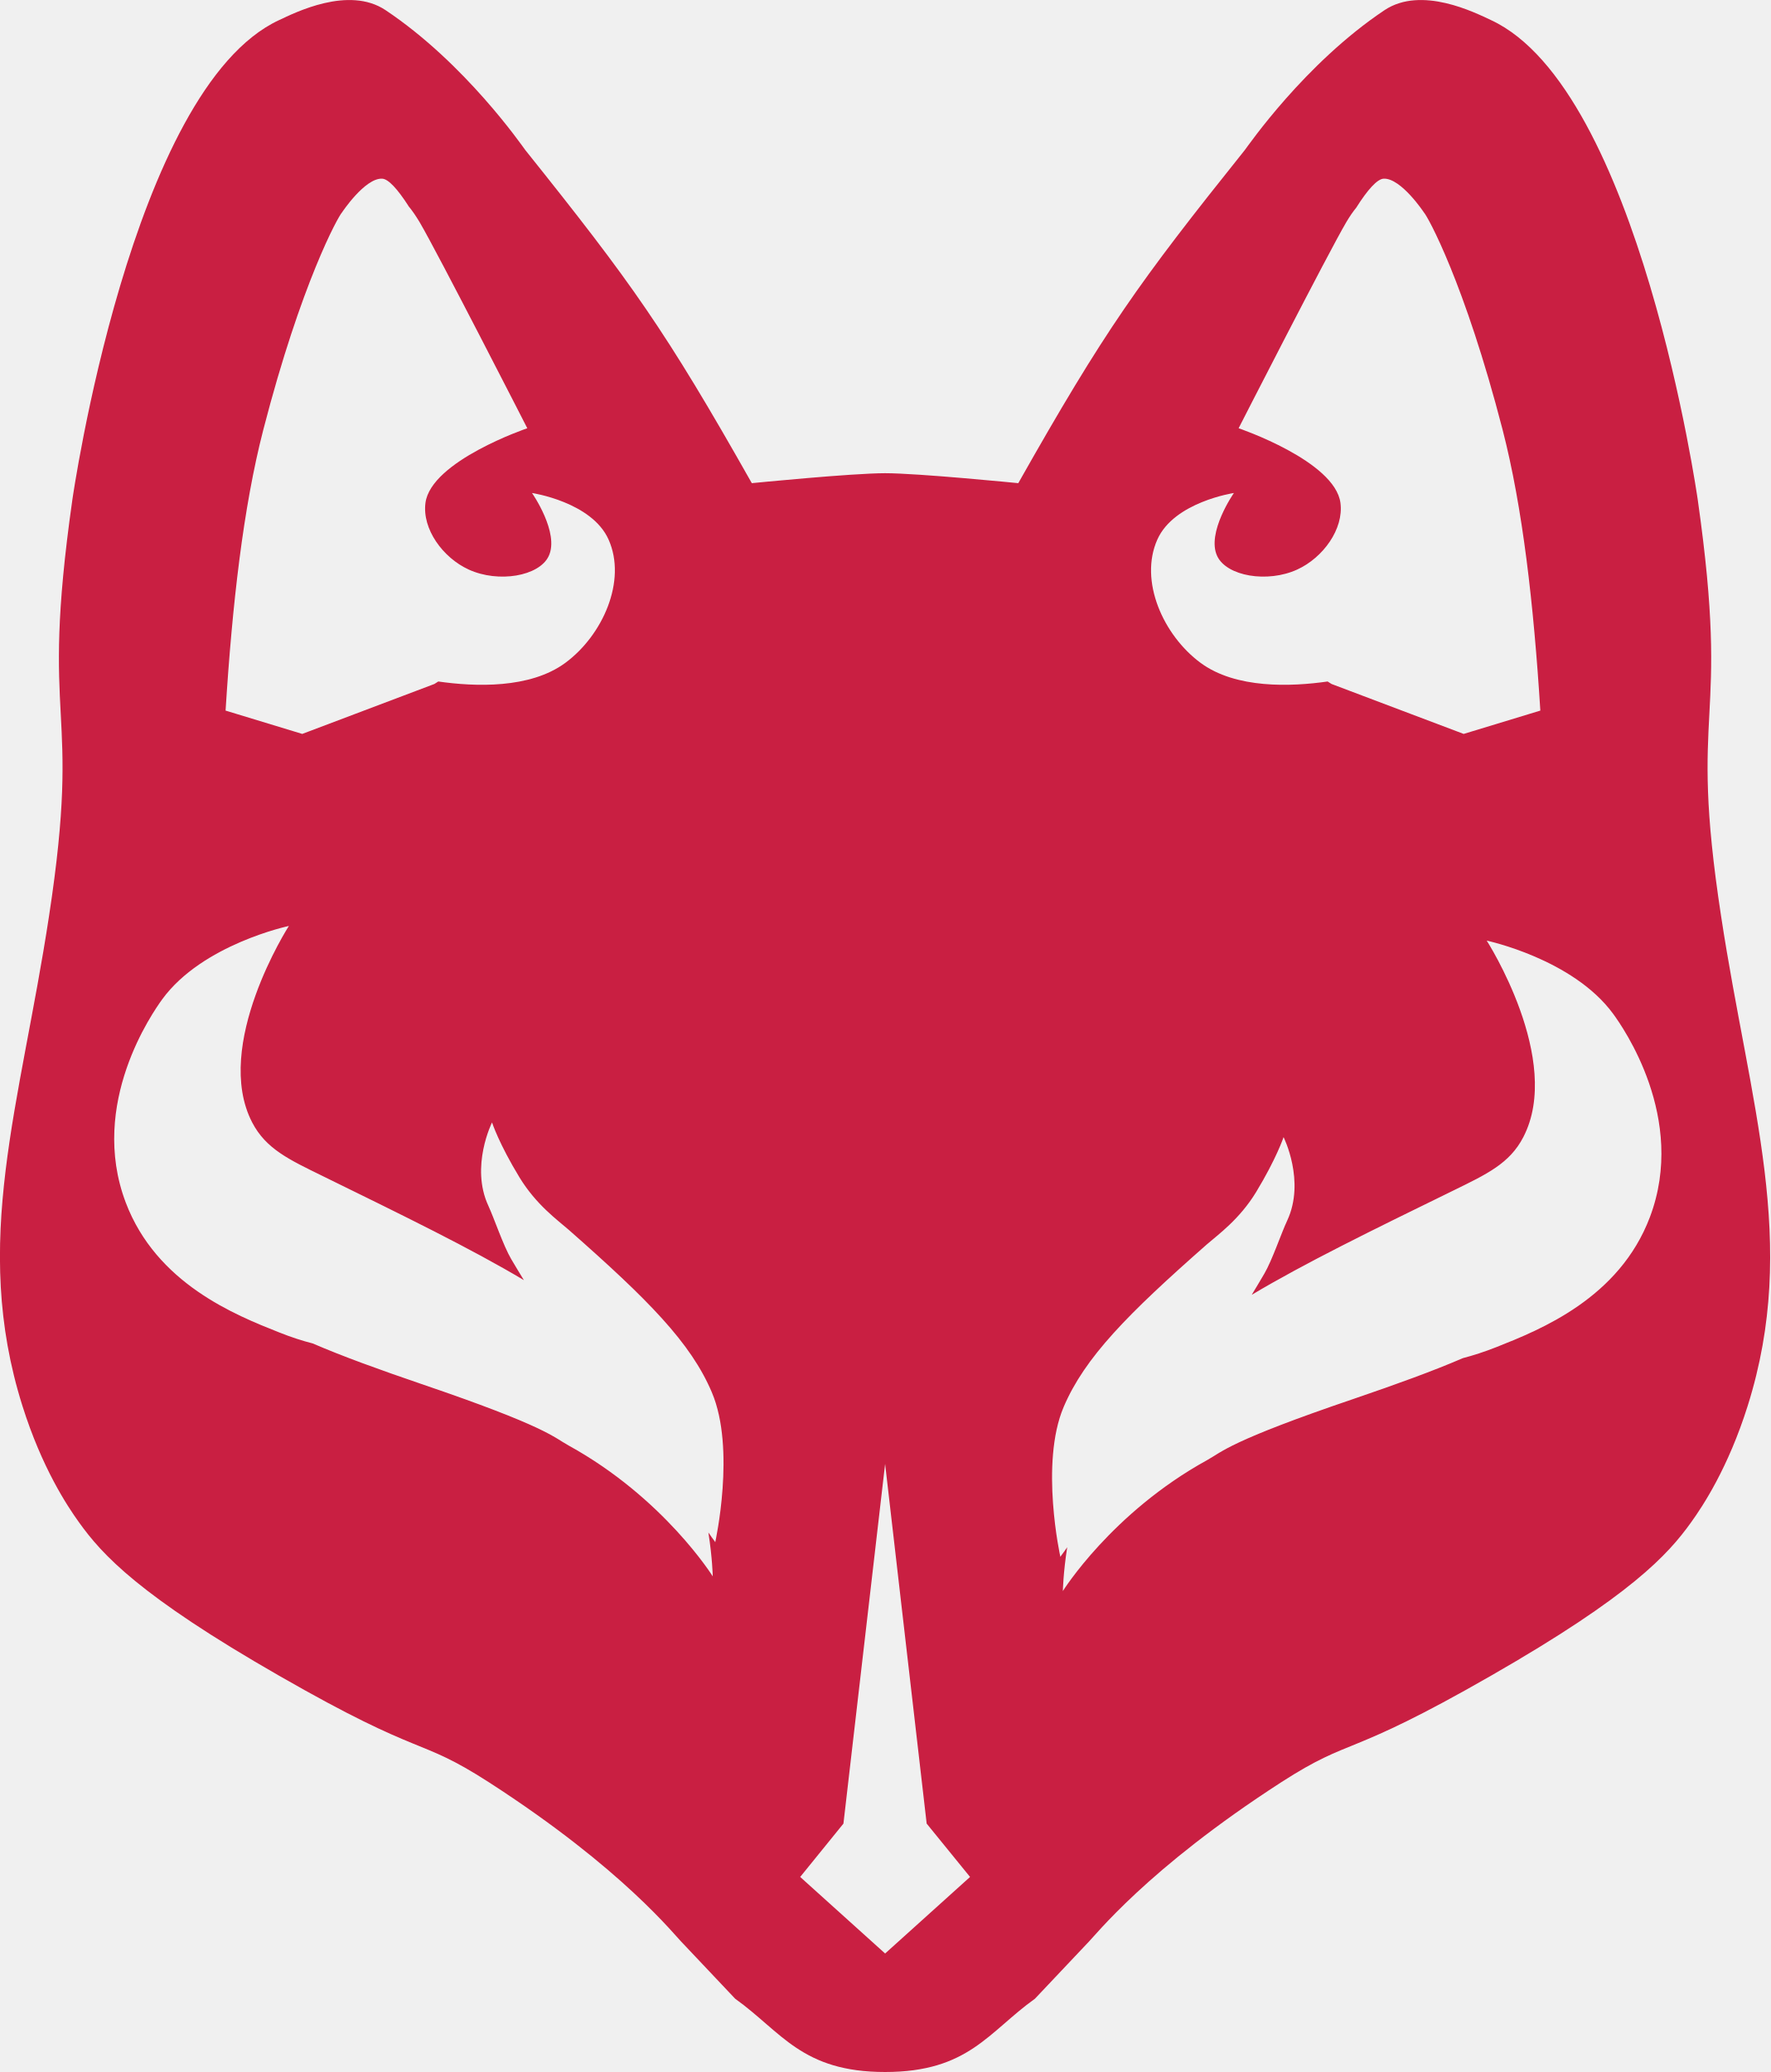
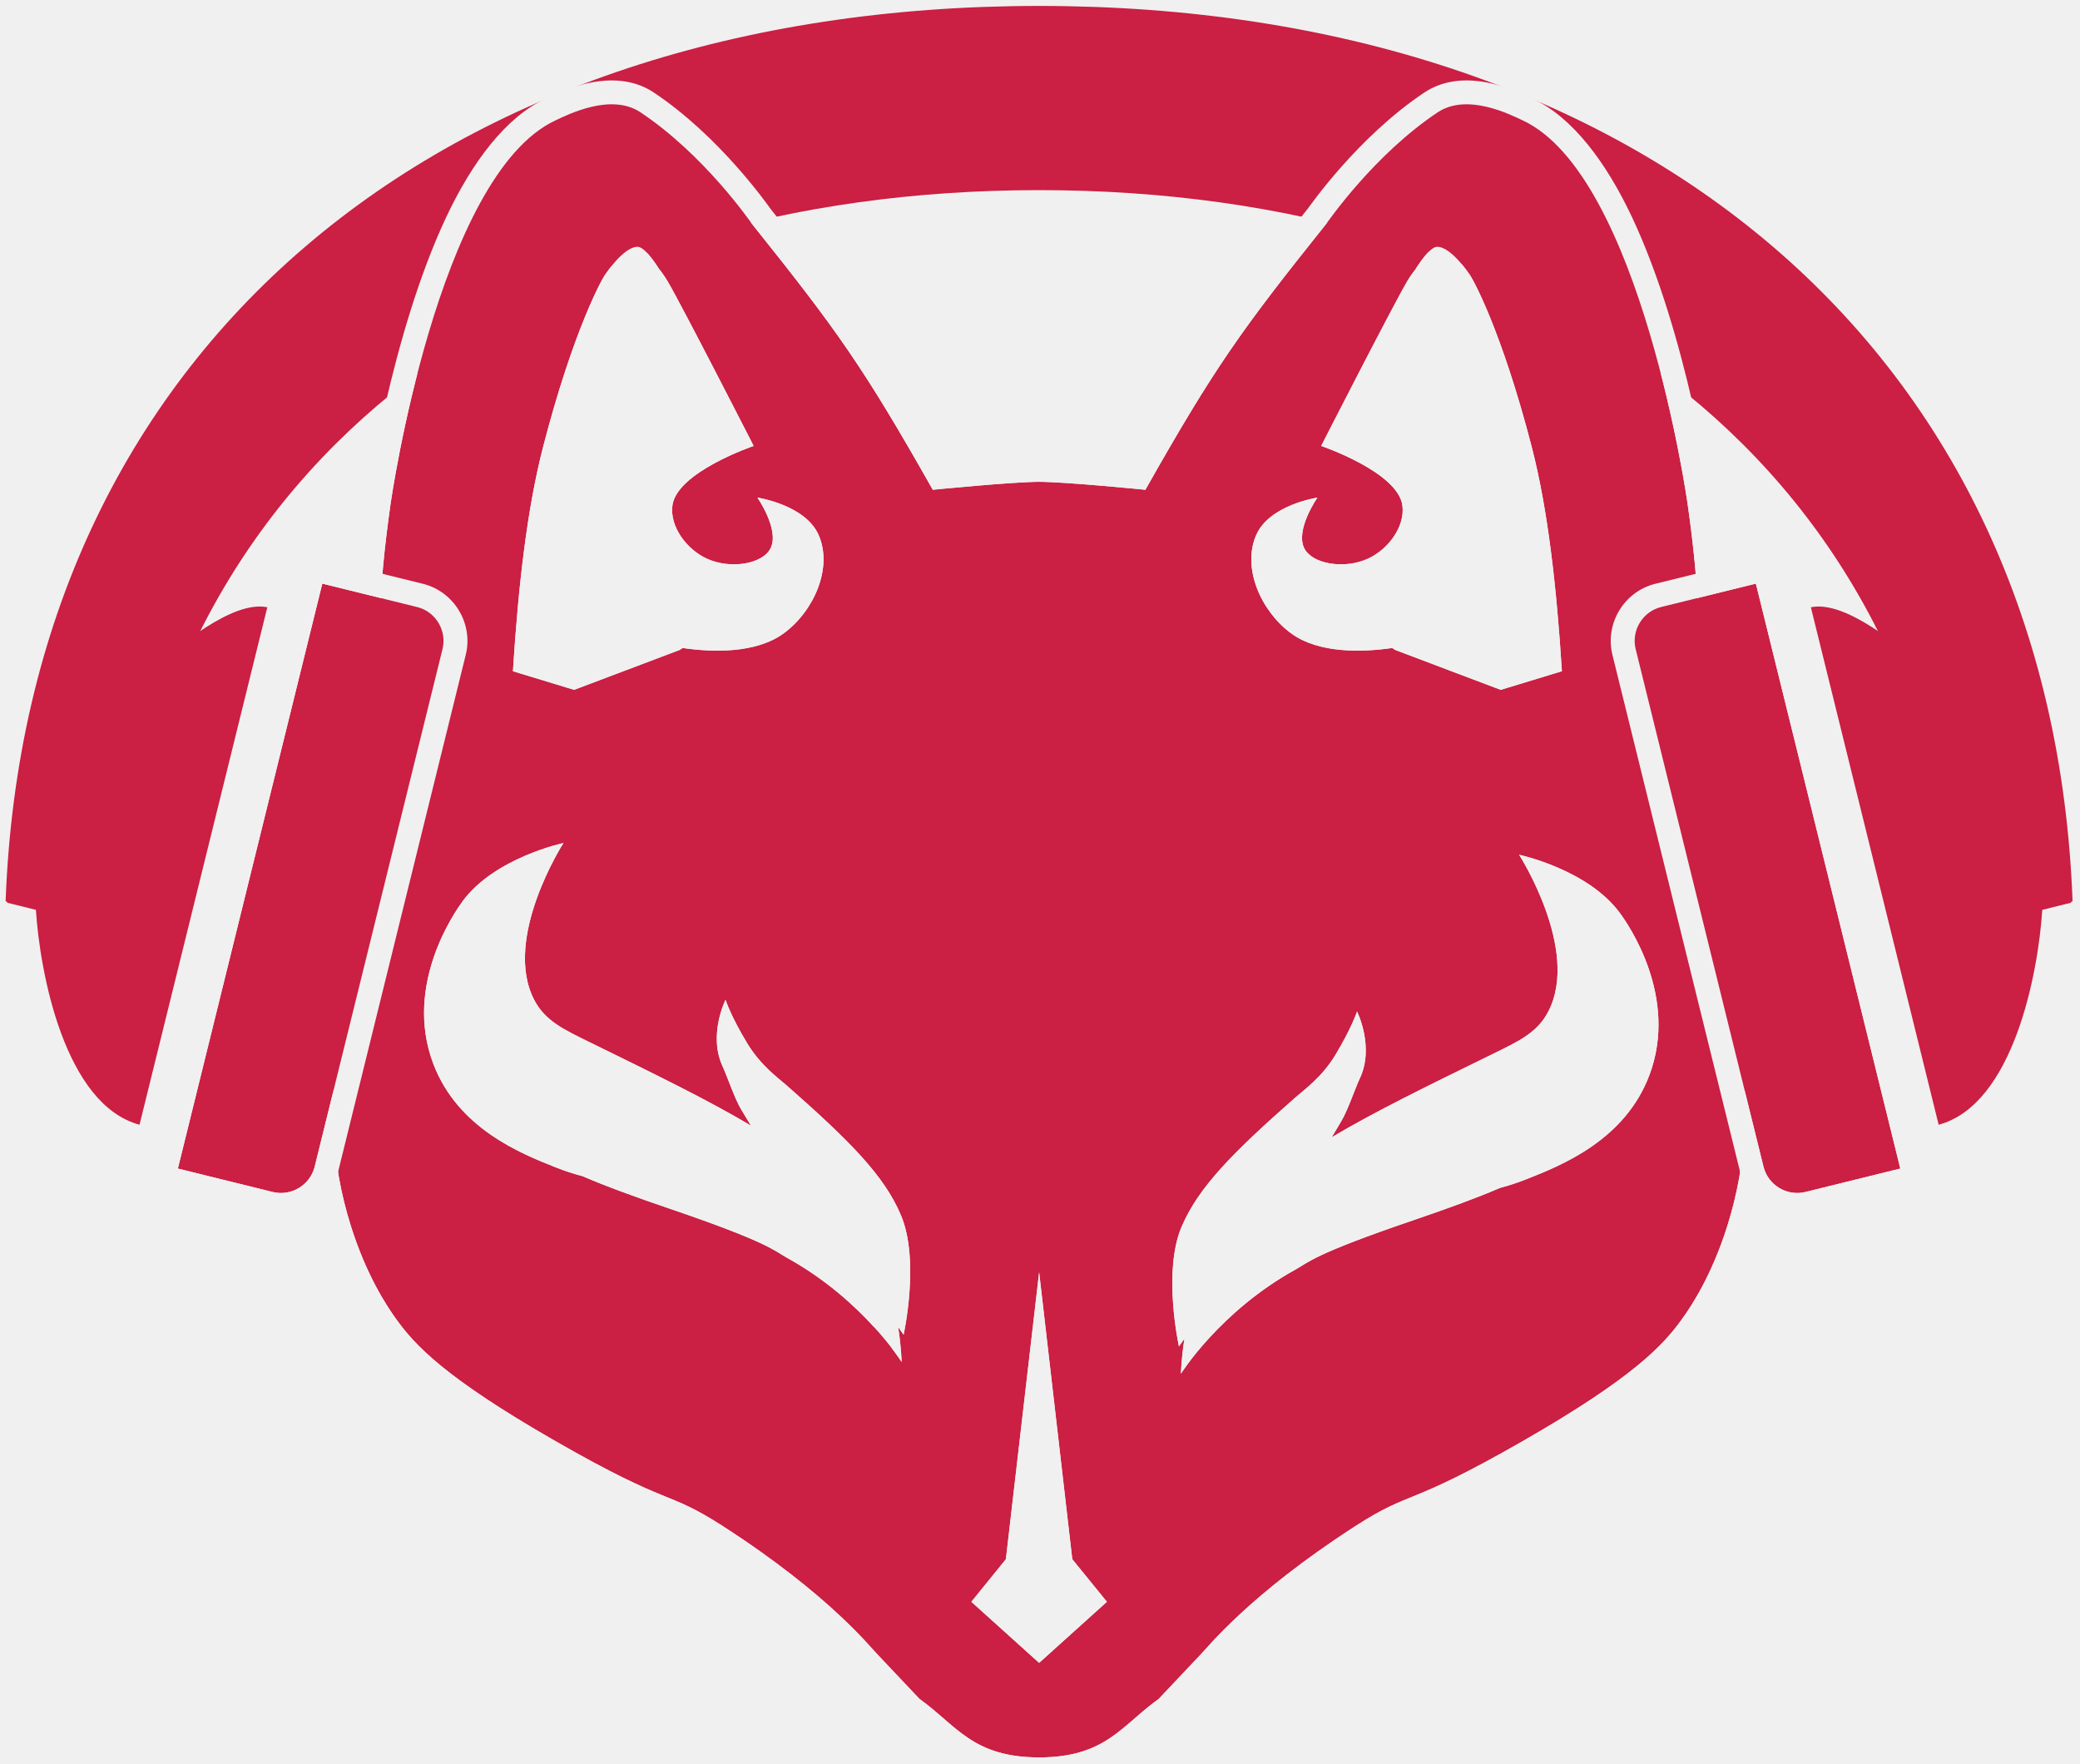
- <svg xmlns="http://www.w3.org/2000/svg" id="Layer_2" data-name="Layer 2" viewBox="0 0 135.06 158.07">
+ <svg xmlns="http://www.w3.org/2000/svg" viewBox="30 64 453 384" fill-rule="evenodd" clip-rule="evenodd" stroke-linejoin="round" stroke-miterlimit="2">
  <defs>
-     <style>
-       .cls-1 {
-         fill: #c91f42;
-       }
-     </style>
+     <mask id="logo" maskUnits="userSpaceOnUse" x="0" y="0" width="512" height="512" style="mask-type:luminance">
+       <g transform="matrix(1.114255,0,0,1.114255,-28.94791,38.54889)">
+         <path d="M54,199C58,91 139,24 256,24C373,24 454,91 458,199L436,205C428,111 353,60 256,60C159,60 84,111 76,205L54,199Z" style="fill:white;" />
+       </g>
+       <g transform="matrix(2.277472,0,0,2.277472,102.2137,118.0949)">
+         <g transform="matrix(1,0,0,1,0.132293,-13.78104)">
+           <path d="M131.31,69.89C128.76,53.22 132.07,55.98 129.53,38.13C129.53,38.13 125.07,6.8 113.77,1.54C112.53,0.96 108.46,-1.1 105.64,0.77C99.54,4.84 95.21,11.15 94.97,11.45C86.84,21.61 84.3,25.17 77.69,36.86C77.69,36.86 70.07,36.1 67.53,36.1C64.99,36.1 57.36,36.86 57.36,36.86C50.75,25.17 48.21,21.61 40.08,11.45C39.85,11.15 35.51,4.84 29.41,0.77C26.6,-1.1 22.52,0.96 21.28,1.54C9.99,6.8 5.52,38.13 5.52,38.13C2.98,55.98 6.29,53.22 3.74,69.89C1.54,84.34 -2.22,94.77 1.71,107.25C3.2,111.98 5.13,114.89 6.03,116.14C7.8,118.61 10.62,121.72 21.28,127.83C32.47,134.25 31.79,132.42 37.29,135.96C47.6,142.61 51.5,147.69 52.14,148.3L56.09,152.48C59.63,155.01 61.17,158.07 67.53,158.07C73.89,158.07 75.42,155.01 78.96,152.48L82.91,148.3C83.55,147.69 87.46,142.61 97.76,135.96C103.26,132.42 102.58,134.25 113.77,127.83C124.43,121.72 127.25,118.61 129.02,116.14C129.92,114.89 131.85,111.98 133.34,107.25C137.27,94.77 133.51,84.34 131.31,69.89ZM20.09,32.78C22.99,21.56 25.81,16.5 26.09,16.21C26.09,16.21 27.83,13.58 29.15,13.63C29.64,13.65 30.34,14.44 31.15,15.69C31.15,15.71 31.16,15.72 31.17,15.73C31.43,16.04 31.71,16.44 32.01,16.94C33.38,19.26 40.23,32.67 40.23,32.67C40.23,32.67 32.88,35.16 32.46,38.37C32.2,40.36 33.79,42.55 35.76,43.45C38.03,44.49 41.13,43.96 41.86,42.43C42.71,40.65 40.59,37.61 40.59,37.61C40.59,37.61 45.15,38.29 46.43,41.16C47.84,44.31 45.98,48.47 43.13,50.57C40.43,52.56 36.22,52.39 33.44,51.99L33.14,52.18L23.06,55.99L17.21,54.21C17.72,46.08 18.56,38.71 20.09,32.78ZM54.57,117.65C54.57,117.65 54.48,117.51 54.29,117.26C54.26,117.21 54.22,117.16 54.18,117.1C54.14,117.05 54.1,116.99 54.05,116.92L54.05,116.94C54.35,118.85 54.38,120.26 54.38,120.26C54.38,120.26 50.65,114.28 43.39,110.28C42.21,109.63 41.72,108.84 32.14,105.58C28.89,104.47 26.13,103.47 23.86,102.49C23.08,102.29 22.23,102.02 21.28,101.64C17.95,100.32 11.93,97.92 9.59,91.73C6.74,84.19 11.68,77.2 12.38,76.23C15.45,72.03 22.04,70.64 22.04,70.64C22.04,70.64 16.19,79.74 19.24,85.63C20.29,87.65 22.07,88.47 24.58,89.7C30.84,92.77 35.91,95.24 39.97,97.66C39.69,97.21 39.35,96.64 39,96.05C38.4,95.03 37.7,92.94 37.26,91.99C35.86,88.98 37.54,85.63 37.54,85.63C37.54,85.63 38.06,87.24 39.64,89.83C40.91,91.91 42.53,93.07 43.39,93.82C49.46,99.16 52.71,102.44 54.31,106.22C56.15,110.54 54.57,117.65 54.57,117.65ZM67.53,149.03L61.05,143.19L64.35,139.12L67.53,111.68L70.7,139.12L74.01,143.19L67.53,149.03ZM88.3,41.16C89.58,38.29 94.14,37.61 94.14,37.61C94.14,37.61 92.02,40.65 92.87,42.43C93.6,43.96 96.7,44.49 98.97,43.45C100.94,42.55 102.53,40.36 102.27,38.37C101.85,35.16 94.5,32.67 94.5,32.67C94.5,32.67 101.35,19.26 102.72,16.94C102.98,16.5 103.23,16.14 103.47,15.85C104.32,14.5 105.07,13.65 105.57,13.63C106.9,13.58 108.64,16.21 108.64,16.21C108.92,16.5 111.74,21.56 114.64,32.78C116.17,38.71 117.01,46.08 117.52,54.21L111.67,55.99L101.59,52.18L101.29,51.99C98.51,52.39 94.3,52.56 91.6,50.57C88.75,48.47 86.89,44.31 88.3,41.16ZM125.88,92.85C123.54,99.04 117.52,101.44 114.19,102.76C113.23,103.14 112.38,103.41 111.61,103.61C109.34,104.59 106.58,105.59 103.33,106.7C93.74,109.96 93.26,110.75 92.08,111.4C84.82,115.4 81.09,121.38 81.09,121.38C81.09,121.38 81.12,119.97 81.42,118.06L81.42,118.04C81.38,118.11 81.33,118.17 81.29,118.22C81.25,118.29 81.22,118.33 81.18,118.38C80.99,118.63 80.9,118.77 80.9,118.77C80.9,118.77 79.32,111.65 81.15,107.34C82.76,103.56 86.01,100.27 92.08,94.93C92.93,94.19 94.56,93.03 95.83,90.95C97.4,88.36 97.93,86.75 97.93,86.75C97.93,86.75 99.61,90.1 98.21,93.11C97.76,94.06 97.06,96.15 96.46,97.17C96.12,97.76 95.77,98.33 95.5,98.78C99.56,96.36 104.63,93.88 110.89,90.82C113.4,89.59 115.18,88.77 116.22,86.75C119.28,80.86 113.43,71.76 113.43,71.76C113.43,71.76 120.01,73.15 123.08,77.35C123.79,78.32 128.73,85.31 125.88,92.85Z" style="fill:white;fill-rule:nonzero;" />
+           <path d="M84.547,149.891L84.57,149.868L80.62,154.048C80.518,154.155 80.407,154.252 80.288,154.338C76.363,157.142 74.58,160.353 67.53,160.353C60.48,160.353 58.686,157.142 54.762,154.338C54.643,154.252 54.532,154.155 54.43,154.048L50.48,149.868L50.504,149.892C49.718,149.073 45.847,144.197 36.053,137.879C30.59,134.363 31.261,136.189 20.144,129.811C8.948,123.393 6.033,120.064 4.177,117.474C3.211,116.132 1.132,113.013 -0.468,107.936C-4.505,95.114 -0.777,84.392 1.483,69.546L1.483,69.545C4.031,52.887 0.721,55.645 3.26,37.808L3.26,37.808C3.26,37.808 5.516,22.079 10.831,10.79C13.314,5.517 16.532,1.233 20.313,-0.528C21.169,-0.929 23.211,-1.916 25.4,-2.198C27.202,-2.431 29.076,-2.195 30.675,-1.131L30.677,-1.129C37.001,3.09 41.539,9.585 41.882,10.048C49.787,19.927 52.465,23.638 58.616,34.447C61.008,34.224 65.643,33.817 67.53,33.817C69.416,33.817 74.044,34.224 76.434,34.447C82.591,23.629 85.267,19.921 93.187,10.024C93.438,9.71 97.99,3.129 104.373,-1.129L104.378,-1.133C105.981,-2.196 107.855,-2.43 109.655,-2.198C111.843,-1.916 113.881,-0.929 114.734,-0.53C118.52,1.233 121.74,5.517 124.223,10.79C129.539,22.079 131.79,37.808 131.79,37.808C134.329,55.645 131.019,52.887 133.567,69.545L133.567,69.546C135.827,84.392 139.555,95.114 135.518,107.936C133.918,113.013 131.839,116.132 130.876,117.47C129.017,120.064 126.102,123.393 114.906,129.811C103.79,136.188 104.46,134.363 98.997,137.879C89.215,144.195 85.335,149.07 84.547,149.891ZM131.31,69.89C128.76,53.22 132.07,55.98 129.53,38.13C129.53,38.13 125.07,6.8 113.77,1.54C112.53,0.96 108.46,-1.1 105.64,0.77C99.54,4.84 95.21,11.15 94.97,11.45C86.84,21.61 84.3,25.17 77.69,36.86C77.69,36.86 70.07,36.1 67.53,36.1C64.99,36.1 57.36,36.86 57.36,36.86C50.75,25.17 48.21,21.61 40.08,11.45C39.85,11.15 35.51,4.84 29.41,0.77C26.6,-1.1 22.52,0.96 21.28,1.54C9.99,6.8 5.52,38.13 5.52,38.13C2.98,55.98 6.29,53.22 3.74,69.89C1.54,84.34 -2.22,94.77 1.71,107.25C3.2,111.98 5.13,114.89 6.03,116.14C7.8,118.61 10.62,121.72 21.28,127.83C32.47,134.25 31.79,132.42 37.29,135.96C47.6,142.61 51.5,147.69 52.14,148.3L56.09,152.48C59.63,155.01 61.17,158.07 67.53,158.07C73.89,158.07 75.42,155.01 78.96,152.48L82.91,148.3C83.55,147.69 87.46,142.61 97.76,135.96C103.26,132.42 102.58,134.25 113.77,127.83C124.43,121.72 127.25,118.61 129.02,116.14C129.92,114.89 131.85,111.98 133.34,107.25C137.27,94.77 133.51,84.34 131.31,69.89ZM88.3,41.16C89.58,38.29 94.14,37.61 94.14,37.61C94.14,37.61 92.02,40.65 92.87,42.43C93.6,43.96 96.7,44.49 98.97,43.45C100.94,42.55 102.53,40.36 102.27,38.37C101.85,35.16 94.5,32.67 94.5,32.67C94.5,32.67 101.35,19.26 102.72,16.94C102.98,16.5 103.23,16.14 103.47,15.85C104.32,14.5 105.07,13.65 105.57,13.63C106.9,13.58 108.64,16.21 108.64,16.21C108.92,16.5 111.74,21.56 114.64,32.78C116.17,38.71 117.01,46.08 117.52,54.21L111.67,55.99L101.59,52.18L101.29,51.99C98.51,52.39 94.3,52.56 91.6,50.57C88.75,48.47 86.89,44.31 88.3,41.16ZM106.834,17.606C106.799,17.562 106.767,17.517 106.736,17.47L105.818,16.466C105.674,16.659 105.527,16.868 105.402,17.067C105.35,17.15 105.292,17.23 105.229,17.306C105.054,17.517 104.875,17.781 104.686,18.101C103.674,19.814 99.656,27.616 97.664,31.499C98.973,32.098 100.572,32.937 101.828,33.936C103.336,35.136 104.342,36.603 104.534,38.074C104.91,40.953 102.77,44.224 99.92,45.526C98.046,46.384 95.763,46.462 94.018,45.935C92.477,45.469 91.342,44.529 90.809,43.414C90.603,42.981 90.476,42.509 90.421,42.014C90.409,42.039 90.397,42.064 90.385,42.09L90.384,42.093C89.377,44.342 90.92,47.233 92.955,48.732C95.18,50.372 98.673,50.06 100.965,49.73C101.503,49.653 102.052,49.77 102.512,50.061L102.615,50.127L111.75,53.579L115.122,52.553C114.614,45.298 113.815,38.721 112.429,33.351C109.919,23.64 107.507,18.715 106.846,17.626L106.834,17.606ZM125.88,92.85C123.54,99.04 117.52,101.44 114.19,102.76C113.23,103.14 112.38,103.41 111.61,103.61C109.34,104.59 106.58,105.59 103.33,106.7C93.74,109.96 93.26,110.75 92.08,111.4C84.82,115.4 81.09,121.38 81.09,121.38C81.09,121.38 81.12,119.97 81.42,118.06L81.42,118.04C81.38,118.11 81.33,118.17 81.29,118.22C81.25,118.29 81.22,118.33 81.18,118.38C80.99,118.63 80.9,118.77 80.9,118.77C80.9,118.77 79.32,111.65 81.15,107.34C82.76,103.56 86.01,100.27 92.08,94.93C92.93,94.19 94.56,93.03 95.83,90.95C97.4,88.36 97.93,86.75 97.93,86.75C97.93,86.75 99.61,90.1 98.21,93.11C97.76,94.06 97.06,96.15 96.46,97.17C96.12,97.76 95.77,98.33 95.5,98.78C99.56,96.36 104.63,93.88 110.89,90.82C113.4,89.59 115.18,88.77 116.22,86.75C119.28,80.86 113.43,71.76 113.43,71.76C113.43,71.76 120.01,73.15 123.08,77.35C123.79,78.32 128.73,85.31 125.88,92.85ZM82.704,115.793C84.664,113.756 87.428,111.356 90.978,109.4C92.197,108.729 92.69,107.906 102.593,104.539C105.777,103.452 108.481,102.474 110.705,101.514C110.812,101.467 110.923,101.429 111.036,101.4C111.727,101.221 112.489,100.978 113.349,100.637C116.28,99.476 121.685,97.491 123.744,92.043C126.201,85.543 121.85,79.535 121.238,78.699L121.237,78.697C120.378,77.523 119.194,76.613 117.99,75.922C118.278,76.689 118.546,77.505 118.768,78.348C119.594,81.487 119.727,84.953 118.246,87.802C116.985,90.247 114.936,91.38 111.895,92.87L111.893,92.871C105.701,95.898 100.685,98.348 96.669,100.741C95.77,101.277 94.622,101.133 93.883,100.392C93.144,99.651 93.004,98.503 93.542,97.605C93.806,97.165 94.149,96.607 94.482,96.03L94.492,96.012C94.538,95.934 94.585,95.849 94.632,95.758C94.228,96.108 93.868,96.401 93.583,96.649C87.886,101.661 84.763,104.685 83.251,108.233C82.293,110.492 82.434,113.629 82.704,115.793ZM67.53,149.03L61.05,143.19L64.35,139.12L67.53,111.68L70.7,139.12L74.01,143.19L67.53,149.03ZM67.53,145.956L70.869,142.947L68.929,140.561C68.654,140.223 68.482,139.814 68.432,139.382L67.526,131.545L66.618,139.383C66.568,139.814 66.397,140.221 66.124,140.558L64.188,142.945L67.53,145.956ZM20.09,32.78C22.99,21.56 25.81,16.5 26.09,16.21C26.09,16.21 27.83,13.58 29.15,13.63C29.64,13.65 30.34,14.44 31.15,15.69C31.15,15.71 31.16,15.72 31.17,15.73C31.43,16.04 31.71,16.44 32.01,16.94C33.38,19.26 40.23,32.67 40.23,32.67C40.23,32.67 32.88,35.16 32.46,38.37C32.2,40.36 33.79,42.55 35.76,43.45C38.03,44.49 41.13,43.96 41.86,42.43C42.71,40.65 40.59,37.61 40.59,37.61C40.59,37.61 45.15,38.29 46.43,41.16C47.84,44.31 45.98,48.47 43.13,50.57C40.43,52.56 36.22,52.39 33.44,51.99L33.14,52.18L23.06,55.99L17.21,54.21C17.72,46.08 18.56,38.71 20.09,32.78ZM44.309,42.014C44.254,42.509 44.127,42.981 43.921,43.414C43.388,44.529 42.253,45.469 40.712,45.935C38.967,46.462 36.684,46.384 34.81,45.526C31.96,44.224 29.82,40.953 30.196,38.074C30.388,36.603 31.394,35.136 32.902,33.936C34.158,32.937 35.757,32.098 37.066,31.499C35.076,27.621 31.066,19.835 30.044,18.101C29.82,17.729 29.615,17.429 29.421,17.197L29.556,17.344L29.212,16.857L29.234,16.932C29.135,16.779 29.022,16.62 28.909,16.468L27.994,17.47C27.963,17.517 27.931,17.562 27.896,17.606L27.884,17.626C27.223,18.715 24.811,23.64 22.301,33.351C20.915,38.721 20.116,45.298 19.608,52.553L22.98,53.579L32.115,50.127L32.218,50.061C32.678,49.77 33.227,49.653 33.765,49.73C36.057,50.06 39.55,50.372 41.775,48.732C43.81,47.233 45.353,44.342 44.346,42.093L44.345,42.09C44.333,42.064 44.321,42.039 44.309,42.014ZM51.767,116.944C49.928,114.922 47.126,112.339 43.39,110.28C42.21,109.63 41.72,108.84 32.14,105.58C28.89,104.47 26.13,103.47 23.86,102.49C23.08,102.29 22.23,102.02 21.28,101.64C17.95,100.32 11.93,97.92 9.59,91.73C6.74,84.19 11.68,77.2 12.38,76.23C15.45,72.03 22.04,70.64 22.04,70.64C22.04,70.64 16.19,79.74 19.24,85.63C20.29,87.65 22.07,88.47 24.58,89.7C30.84,92.77 35.91,95.24 39.97,97.66C39.69,97.21 39.35,96.64 39,96.05C38.4,95.03 37.7,92.94 37.26,91.99C35.86,88.98 37.54,85.63 37.54,85.63C37.54,85.63 38.06,87.24 39.64,89.83C40.91,91.91 42.53,93.07 43.39,93.82C49.46,99.16 52.71,102.44 54.31,106.22C56.15,110.54 54.57,117.65 54.57,117.65C54.57,117.65 54.48,117.51 54.29,117.26C54.26,117.21 54.22,117.16 54.18,117.1C54.14,117.05 54.1,116.99 54.05,116.92L54.05,116.94C54.35,118.85 54.38,120.26 54.38,120.26C54.38,120.26 54.043,119.72 53.375,118.856L53.938,119.146L52.972,117.942C52.381,117.27 51.767,116.64 51.767,116.921C51.767,116.928 51.767,116.936 51.767,116.944ZM52.765,114.673C53.034,112.511 53.173,109.377 52.209,107.115L52.207,107.11C50.706,103.562 47.582,100.549 41.887,95.538C41.597,95.286 41.233,94.989 40.827,94.636C40.874,94.726 40.921,94.812 40.967,94.89C41.307,95.463 41.637,96.017 41.909,96.454C42.465,97.348 42.338,98.507 41.6,99.259C40.862,100.011 39.706,100.161 38.801,99.621C34.785,97.227 29.767,94.787 23.575,91.75C20.535,90.26 18.486,89.13 17.214,86.683L17.212,86.68C15.737,83.831 15.873,80.366 16.7,77.227C16.923,76.383 17.192,75.565 17.481,74.796C16.274,75.488 15.087,76.398 14.227,77.573C13.605,78.435 9.273,84.434 11.726,90.923C13.785,96.371 19.19,98.356 22.121,99.517L22.128,99.52C22.975,99.859 23.732,100.1 24.427,100.278C24.543,100.308 24.656,100.347 24.765,100.394C26.989,101.354 29.694,102.332 32.878,103.419C42.77,106.786 43.273,107.609 44.492,108.28C48.042,110.236 50.806,112.636 52.765,114.673Z" style="fill:black;" />
+         </g>
+       </g>
+       <g id="headphones" transform="matrix(1,0,0,1,0,51.20211)">
+         <g transform="matrix(1.114255,0,0,1.114255,-28.94791,-12.65321)">
+           <g transform="matrix(1,0,0,1,0,-51.20211)">
+             <path d="M86.979,187.877L82.219,204.681C87.717,200.624 98.185,191.322 105.152,192.723L80.174,293.862C65.542,289.928 60.703,264.139 59.92,251.858L54.27,250.463L72.579,183.552L86.979,187.877Z" style="fill:white;" />
+           </g>
+           <g transform="matrix(1,0,0,1,0,-51.20211)">
+             <path d="M115.902,188.105L134.469,192.691C138.051,193.597 140.269,197.27 139.404,200.862L114.403,302.095C113.497,305.673 109.822,307.887 106.236,307.011L87.669,302.426L115.902,188.105Z" style="fill:white;" />
+             <path d="M117.024,183.561L135.591,188.147L135.617,188.153C141.669,189.685 145.416,195.889 143.954,201.958L143.948,201.984L118.947,303.217L118.94,303.244C117.408,309.296 111.191,313.039 105.126,311.558L105.114,311.555L86.547,306.97C84.037,306.35 82.505,303.813 83.125,301.303L111.358,186.983C111.978,184.473 114.515,182.941 117.024,183.561ZM115.902,188.105L87.669,302.426L106.236,307.011C109.822,307.887 113.497,305.673 114.403,302.095L139.404,200.862C140.269,197.27 138.051,193.597 134.469,192.691L115.902,188.105Z" style="fill:black;" />
+           </g>
+         </g>
+         <g transform="matrix(1.114255,0,0,1.114255,-28.94791,-12.65321)">
+           <g transform="matrix(1,0,0,1,0,-51.20211)">
+             <path d="M425.021,187.877L429.781,204.681C424.283,200.624 413.815,191.322 406.848,192.723L431.826,293.862C446.458,289.928 451.297,264.139 452.08,251.858L457.73,250.463L439.421,183.552L425.021,187.877Z" style="fill:white;" />
+           </g>
+           <g transform="matrix(1,0,0,1,0,-51.20211)">
+             <path d="M396.098,188.105L377.531,192.691C373.949,193.597 371.731,197.27 372.596,200.862L397.597,302.095C398.503,305.673 402.178,307.887 405.764,307.011L424.331,302.426L396.098,188.105Z" style="fill:white;" />
+             <path d="M400.642,186.983L428.875,301.303C429.495,303.813 427.963,306.35 425.453,306.97L406.886,311.555L406.874,311.558C400.809,313.039 394.592,309.296 393.06,303.244L393.053,303.217L368.052,201.984L368.046,201.958C366.584,195.889 370.331,189.685 376.383,188.153L376.409,188.147L394.976,183.561C397.485,182.941 400.022,184.473 400.642,186.983ZM396.098,188.105L377.531,192.691C373.949,193.597 371.731,197.27 372.596,200.862L397.597,302.095C398.503,305.673 402.178,307.887 405.764,307.011L424.331,302.426L396.098,188.105Z" style="fill:black;" />
+           </g>
+         </g>
+       </g>
+     </mask>
  </defs>
-   <g id="Shillouette">
-     <path id="Silhouette_Clean" class="cls-1" d="M131.31,69.89c-2.55-16.67.76-13.91-1.78-31.76,0,0-4.46-31.33-15.76-36.59-1.24-.58-5.31-2.64-8.13-.77-6.1,4.07-10.43,10.38-10.67,10.68-8.13,10.16-10.67,13.72-17.28,25.41,0,0-7.62-.76-10.16-.76s-10.17.76-10.17.76c-6.61-11.69-9.15-15.25-17.28-25.41-.23-.3-4.57-6.61-10.67-10.68-2.81-1.87-6.89.19-8.13.77C9.99,6.8,5.52,38.13,5.52,38.13c-2.54,17.85.77,15.09-1.78,31.76-2.2,14.45-5.96,24.88-2.03,37.36,1.49,4.73,3.42,7.64,4.32,8.89,1.77,2.47,4.59,5.58,15.25,11.69,11.19,6.42,10.51,4.59,16.01,8.13,10.31,6.65,14.21,11.73,14.85,12.34l3.95,4.18c3.54,2.53,5.08,5.59,11.44,5.59s7.89-3.06,11.43-5.59l3.95-4.18c.64-.61,4.55-5.69,14.85-12.34,5.5-3.54,4.82-1.71,16.01-8.13,10.66-6.11,13.48-9.22,15.25-11.69.9-1.25,2.83-4.16,4.32-8.89,3.93-12.48.17-22.91-2.03-37.36ZM20.09,32.78c2.9-11.22,5.72-16.28,6-16.57,0,0,1.74-2.63,3.06-2.58.49.02,1.19.81,2,2.06,0,.02.01.03.02.04.26.31.54.71.84,1.21,1.37,2.32,8.22,15.73,8.22,15.73,0,0-7.35,2.49-7.77,5.7-.26,1.99,1.33,4.18,3.3,5.08,2.27,1.04,5.37.51,6.1-1.02.85-1.78-1.27-4.82-1.27-4.82,0,0,4.56.68,5.84,3.55,1.41,3.15-.45,7.31-3.3,9.41-2.7,1.99-6.91,1.82-9.69,1.42l-.3.19-10.08,3.81-5.85-1.78c.51-8.13,1.35-15.5,2.88-21.43ZM54.57,117.65s-.09-.14-.28-.39c-.03-.05-.07-.1-.11-.16-.04-.05-.08-.11-.13-.18v.02c.3,1.91.33,3.32.33,3.32,0,0-3.73-5.98-10.99-9.98-1.18-.65-1.67-1.44-11.25-4.7-3.25-1.11-6.01-2.11-8.28-3.09-.78-.2-1.63-.47-2.58-.85-3.33-1.32-9.35-3.72-11.69-9.91-2.85-7.54,2.09-14.53,2.79-15.5,3.07-4.2,9.66-5.59,9.66-5.59,0,0-5.85,9.1-2.8,14.99,1.05,2.02,2.83,2.84,5.34,4.07,6.26,3.07,11.33,5.54,15.39,7.96-.28-.45-.62-1.02-.97-1.61-.6-1.02-1.3-3.11-1.74-4.06-1.4-3.01.28-6.36.28-6.36,0,0,.52,1.61,2.1,4.2,1.27,2.08,2.89,3.24,3.75,3.99,6.07,5.34,9.32,8.62,10.92,12.4,1.84,4.32.26,11.43.26,11.43ZM67.53,149.03l-6.48-5.84,3.3-4.07,3.18-27.44,3.17,27.44,3.31,4.07-6.48,5.84ZM88.3,41.16c1.28-2.87,5.84-3.55,5.84-3.55,0,0-2.12,3.04-1.27,4.82.73,1.53,3.83,2.06,6.1,1.02,1.97-.9,3.56-3.09,3.3-5.08-.42-3.21-7.77-5.7-7.77-5.7,0,0,6.85-13.41,8.22-15.73.26-.44.51-.8.75-1.09.85-1.35,1.6-2.2,2.1-2.22,1.33-.05,3.07,2.58,3.07,2.58.28.29,3.1,5.35,6,16.57,1.53,5.93,2.37,13.3,2.88,21.43l-5.85,1.78-10.08-3.81-.3-.19c-2.78.4-6.99.57-9.69-1.42-2.85-2.1-4.71-6.26-3.3-9.41ZM125.88,92.85c-2.34,6.19-8.36,8.59-11.69,9.91-.96.38-1.81.65-2.58.85-2.27.98-5.03,1.98-8.28,3.09-9.59,3.26-10.07,4.05-11.25,4.7-7.26,4-10.99,9.98-10.99,9.98,0,0,.03-1.41.33-3.32v-.02c-.04.07-.09.13-.13.18h0c-.04.07-.07.11-.11.16-.19.25-.28.39-.28.39,0,0-1.58-7.12.25-11.43,1.61-3.78,4.86-7.07,10.93-12.41.85-.74,2.48-1.9,3.75-3.98,1.57-2.59,2.1-4.2,2.1-4.2,0,0,1.68,3.35.28,6.36-.45.95-1.15,3.04-1.75,4.06-.34.59-.69,1.16-.96,1.61,4.06-2.42,9.13-4.9,15.39-7.96,2.51-1.23,4.29-2.05,5.33-4.07,3.06-5.89-2.79-14.99-2.79-14.99,0,0,6.58,1.39,9.65,5.59.71.97,5.65,7.96,2.8,15.5Z" />
-   </g>
+   <rect width="512" height="512" fill="#cb1f43" mask="url(#logo)" />
</svg>
